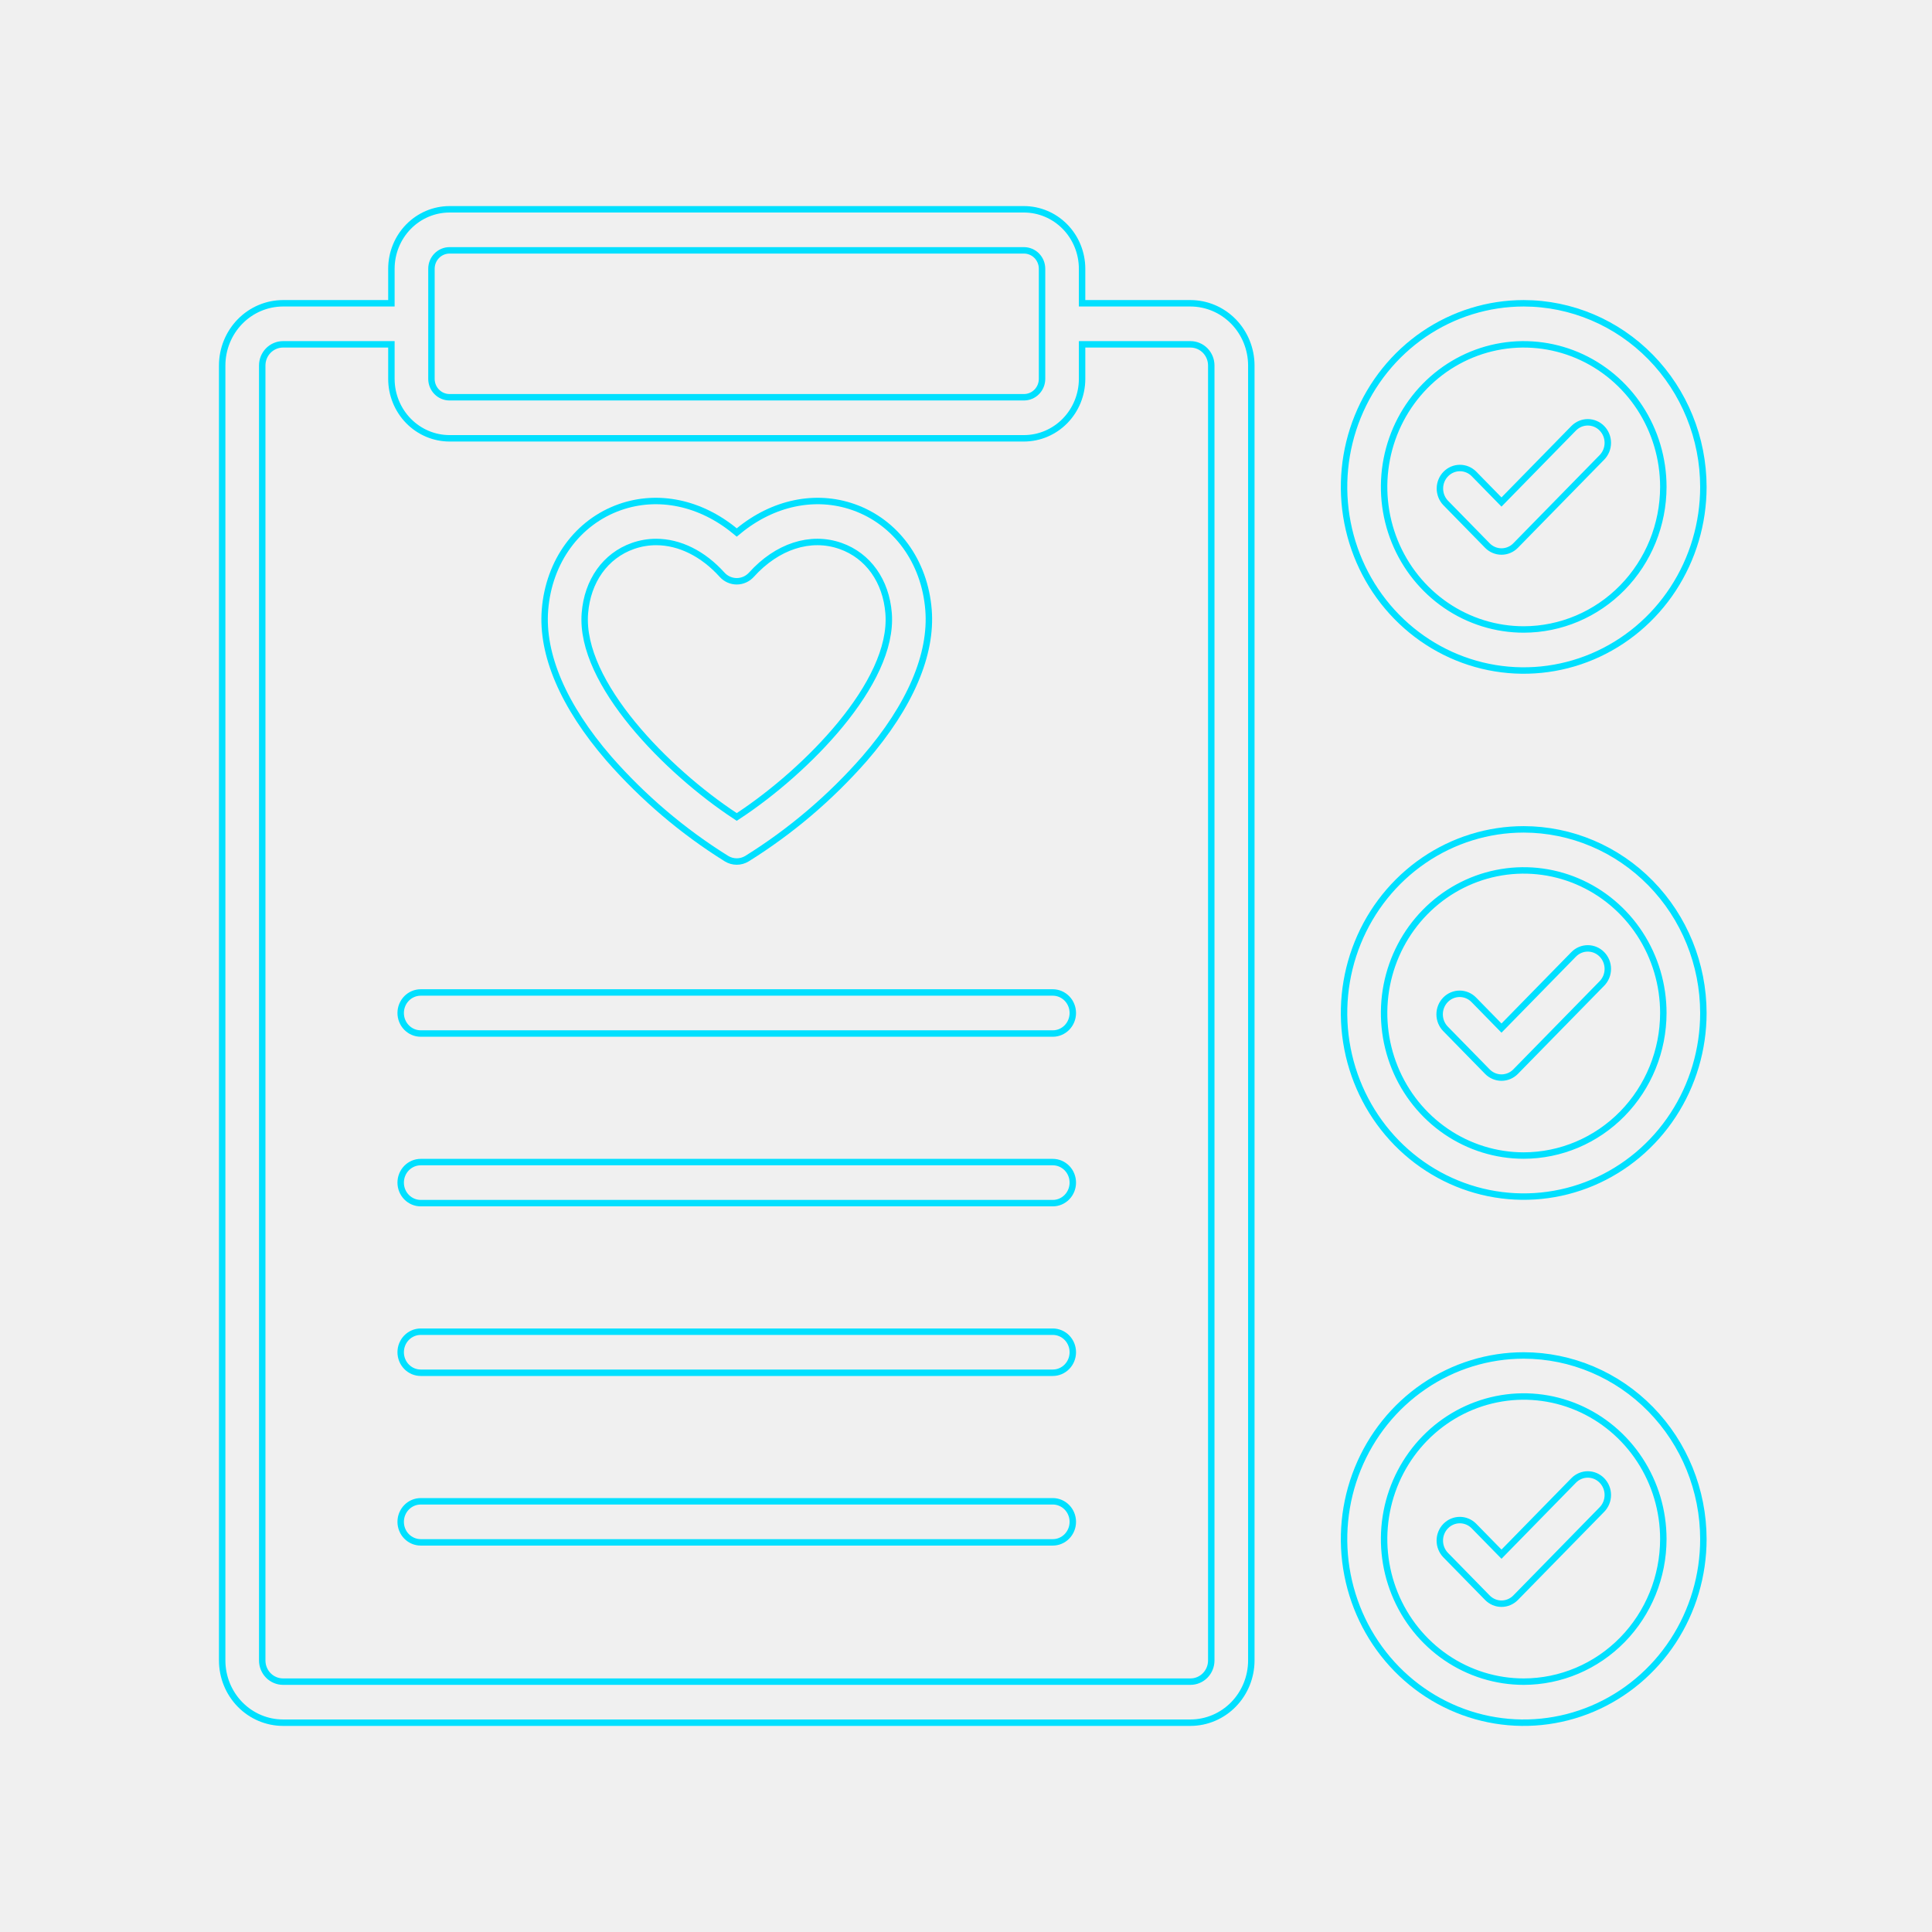
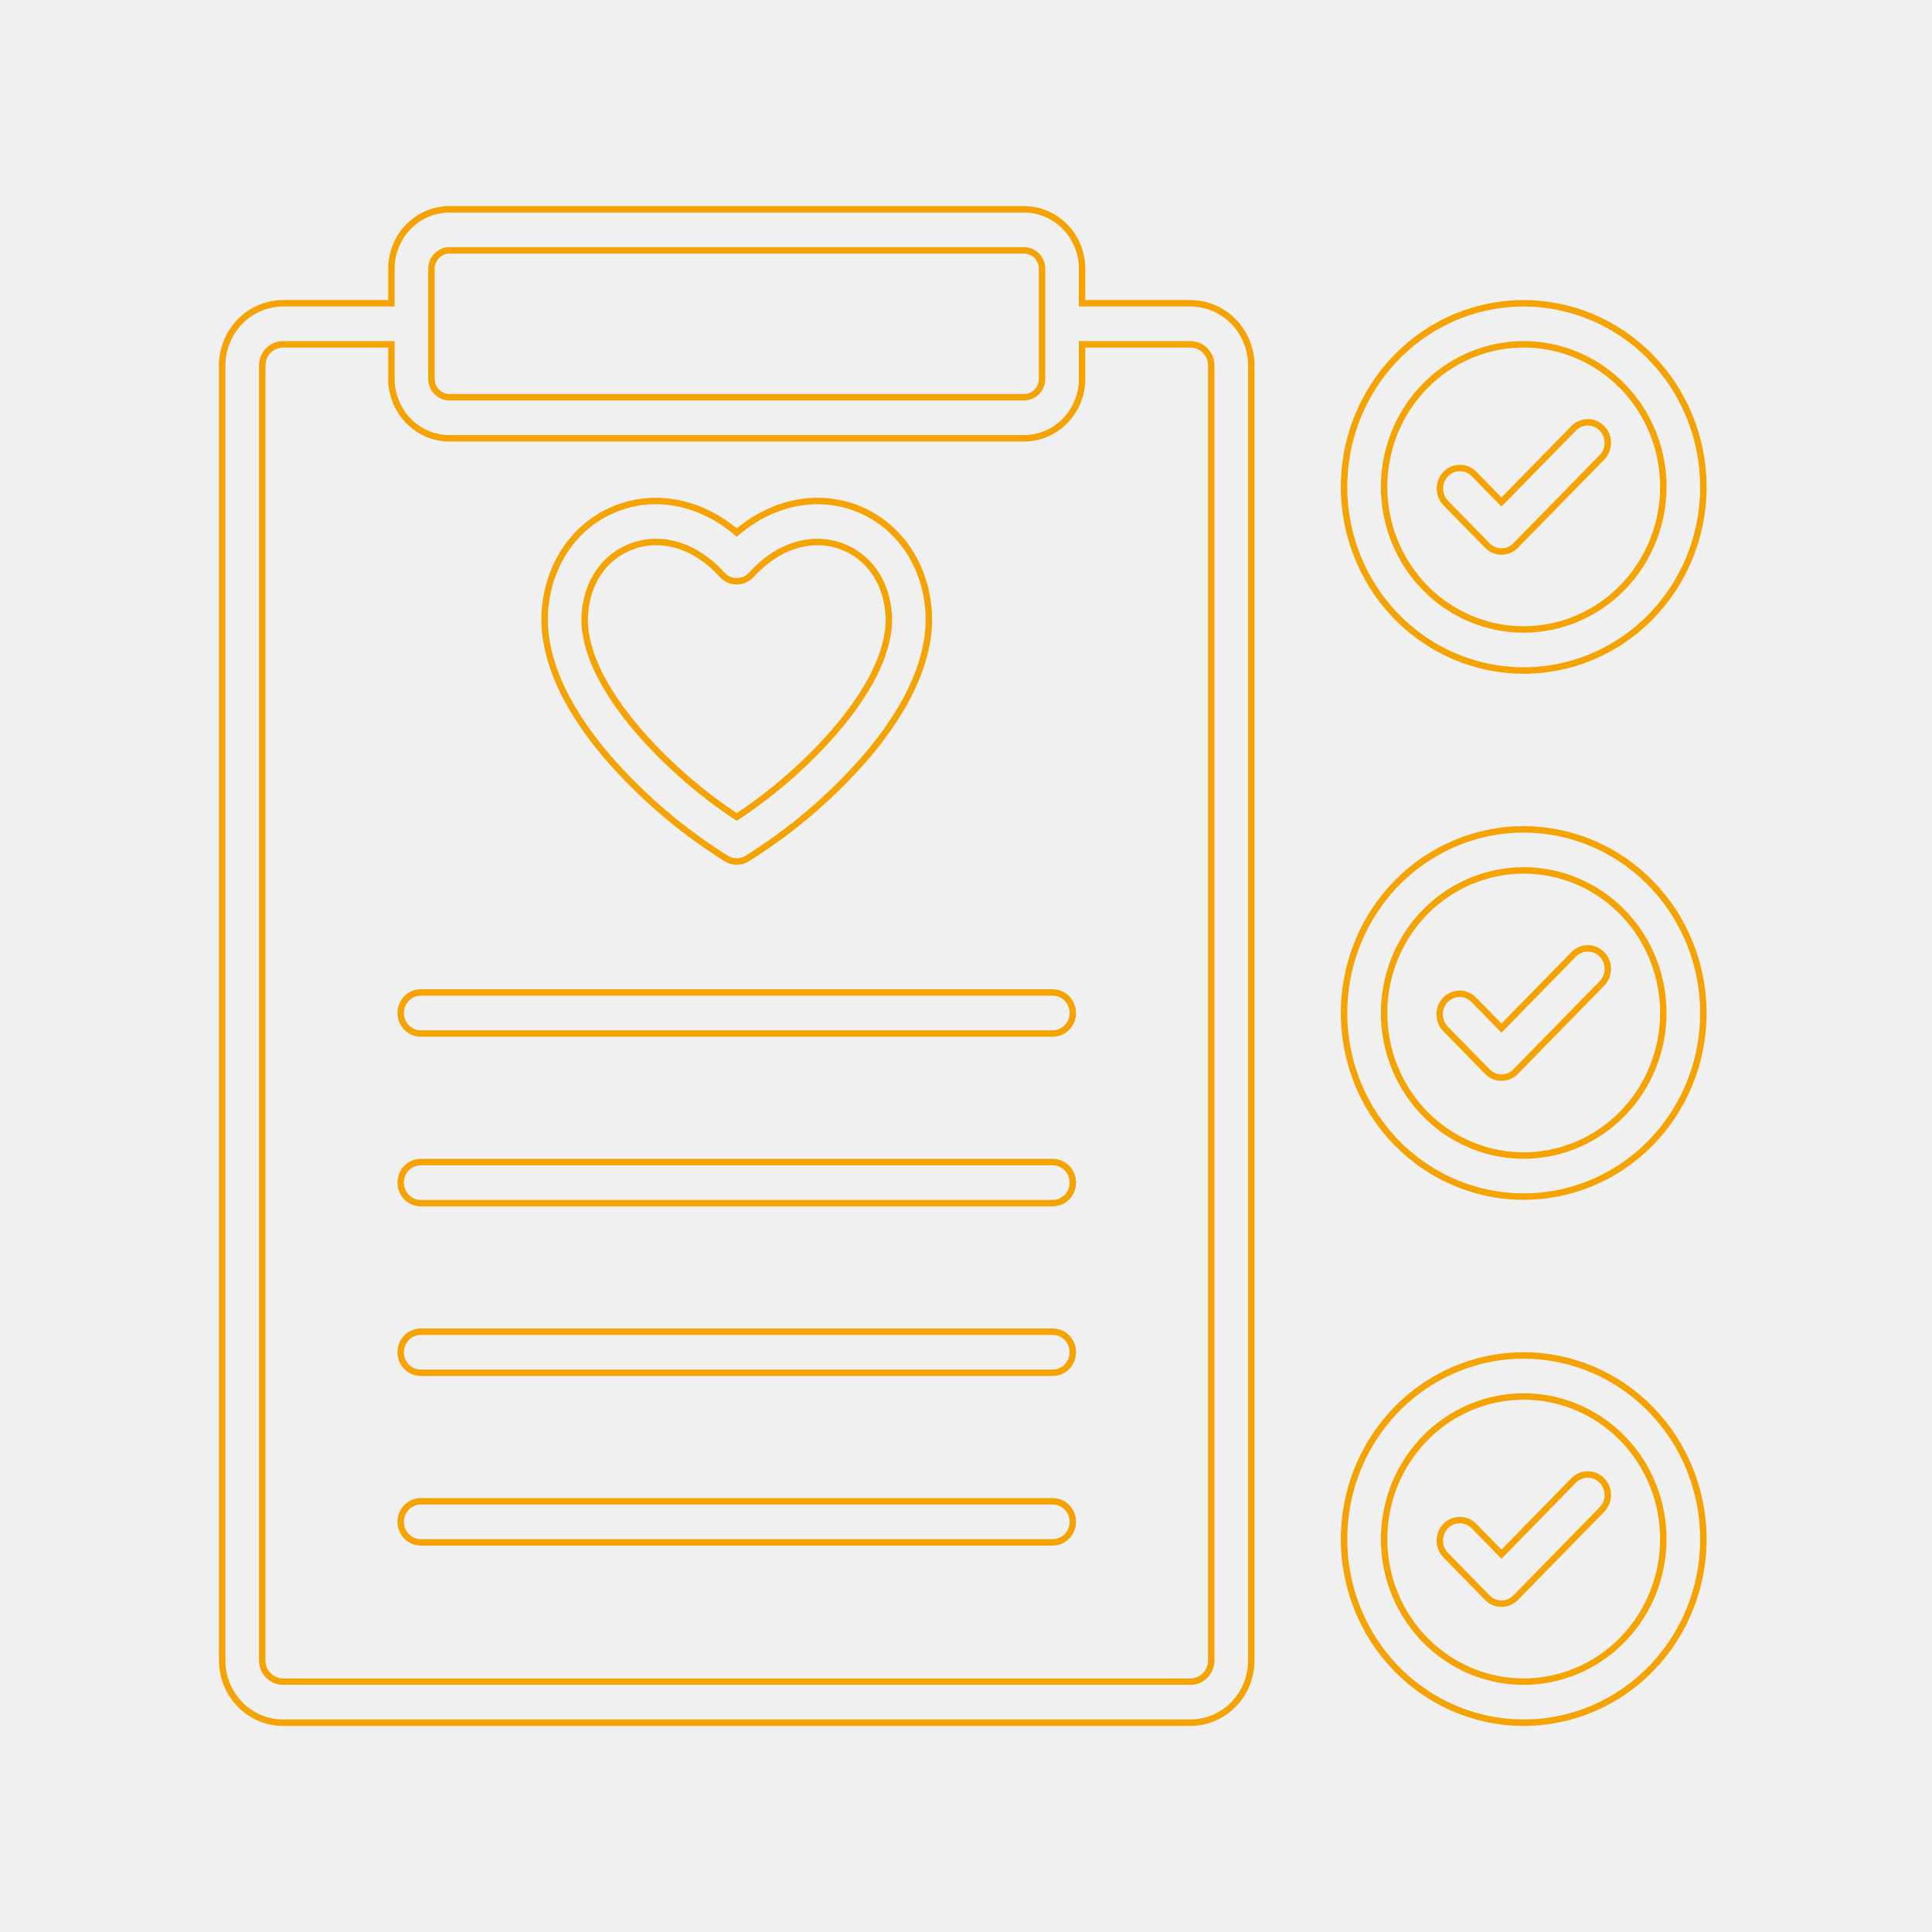
<svg xmlns="http://www.w3.org/2000/svg" width="300" height="300" viewBox="0 0 300 300" fill="none">
  <mask id="path-1-inside-1_3564_1314" fill="white">
    <path d="M43.945 267.998H184.859C187.495 267.995 190.023 266.923 191.887 265.019C193.752 263.114 194.801 260.531 194.804 257.838V56.754C194.801 54.061 193.752 51.478 191.888 49.574C190.023 47.669 187.495 46.597 184.859 46.594H168.526V41.728C168.523 39.149 167.519 36.676 165.734 34.853C163.949 33.029 161.529 32.003 159.004 32H69.8C67.275 32.003 64.855 33.029 63.069 34.853C61.284 36.676 60.28 39.149 60.277 41.728V46.594H43.944C41.308 46.597 38.78 47.669 36.916 49.574C35.052 51.478 34.003 54.061 34 56.754L34 257.838C34.003 260.531 35.052 263.114 36.916 265.019C38.78 266.923 41.308 267.995 43.945 267.998ZM67.496 41.728C67.497 41.105 67.74 40.506 68.172 40.065C68.603 39.624 69.189 39.376 69.8 39.375H159.004C159.615 39.376 160.2 39.624 160.632 40.065C161.064 40.506 161.307 41.104 161.308 41.728V58.835C161.307 59.459 161.063 60.056 160.631 60.497C160.2 60.937 159.614 61.185 159.004 61.186H69.8C69.189 61.185 68.604 60.937 68.172 60.497C67.74 60.056 67.497 59.459 67.495 58.835L67.496 41.728ZM41.219 56.754C41.219 56.016 41.507 55.308 42.018 54.786C42.529 54.264 43.222 53.97 43.945 53.969H60.277V58.835C60.281 61.414 61.285 63.886 63.071 65.709C64.856 67.532 67.276 68.558 69.8 68.561H159.004C161.528 68.558 163.948 67.532 165.733 65.709C167.519 63.886 168.523 61.414 168.527 58.835V53.969H184.859C185.582 53.97 186.275 54.264 186.786 54.786C187.297 55.308 187.585 56.016 187.585 56.754V257.838C187.585 258.576 187.297 259.284 186.786 259.806C186.275 260.329 185.582 260.622 184.859 260.623H43.945C43.222 260.622 42.529 260.328 42.018 259.806C41.507 259.284 41.219 258.576 41.219 257.838L41.219 56.754ZM112.568 133.767C113.124 134.102 113.757 134.278 114.402 134.278C115.047 134.278 115.68 134.102 116.236 133.767C123.079 129.504 129.274 124.238 134.622 118.138C141.766 109.876 145.244 101.757 144.678 94.659C144.063 86.938 139.478 80.66 132.712 78.277C126.602 76.124 119.846 77.575 114.402 82.039C108.957 77.575 102.201 76.124 96.091 78.277C89.323 80.66 84.74 86.938 84.125 94.659C83.559 101.757 87.037 109.876 94.182 118.138C99.53 124.238 105.724 129.504 112.568 133.767ZM91.32 95.257C91.704 90.427 94.368 86.684 98.444 85.249C99.551 84.858 100.715 84.659 101.886 84.659C105.342 84.659 108.855 86.371 111.749 89.574C112.087 89.948 112.497 90.247 112.954 90.451C113.41 90.655 113.903 90.761 114.402 90.761C114.9 90.761 115.393 90.655 115.849 90.451C116.306 90.247 116.716 89.948 117.054 89.574C120.921 85.293 125.897 83.674 130.359 85.249C134.435 86.685 137.099 90.427 137.483 95.257C138.323 105.785 124.812 119.4 114.402 126.258C103.992 119.4 90.481 105.784 91.32 95.257ZM61.717 157.299C61.717 156.321 62.098 155.383 62.775 154.691C63.451 154 64.369 153.611 65.327 153.611H163.477C164.434 153.611 165.352 154 166.029 154.691C166.706 155.383 167.086 156.321 167.086 157.299C167.086 158.277 166.706 159.215 166.029 159.906C165.352 160.598 164.434 160.986 163.477 160.986H65.327C64.853 160.986 64.383 160.891 63.945 160.705C63.507 160.52 63.109 160.248 62.774 159.905C62.438 159.563 62.173 159.156 61.991 158.708C61.81 158.261 61.717 157.783 61.717 157.299ZM61.717 183.636C61.717 182.658 62.098 181.72 62.775 181.028C63.451 180.337 64.369 179.948 65.327 179.948H163.477C164.434 179.948 165.352 180.337 166.029 181.028C166.706 181.72 167.086 182.658 167.086 183.636C167.086 184.614 166.706 185.552 166.029 186.243C165.352 186.935 164.434 187.323 163.477 187.323H65.327C64.853 187.323 64.383 187.228 63.945 187.042C63.507 186.857 63.109 186.585 62.774 186.243C62.438 185.9 62.173 185.493 61.991 185.045C61.81 184.598 61.717 184.12 61.717 183.636ZM61.717 209.973C61.717 208.995 62.098 208.057 62.775 207.365C63.451 206.674 64.369 206.285 65.327 206.285H163.477C164.434 206.285 165.352 206.674 166.029 207.365C166.706 208.057 167.086 208.995 167.086 209.973C167.086 210.951 166.706 211.889 166.029 212.58C165.352 213.272 164.434 213.66 163.477 213.66H65.327C64.853 213.66 64.383 213.565 63.945 213.379C63.507 213.194 63.109 212.922 62.774 212.579C62.438 212.237 62.173 211.83 61.991 211.382C61.81 210.935 61.717 210.457 61.717 209.973ZM61.717 236.31C61.717 235.332 62.098 234.394 62.775 233.703C63.451 233.011 64.369 232.622 65.327 232.622H163.477C164.434 232.622 165.352 233.011 166.029 233.703C166.706 234.394 167.086 235.332 167.086 236.31C167.086 237.288 166.706 238.226 166.029 238.917C165.352 239.609 164.434 239.997 163.477 239.997H65.327C64.853 239.997 64.383 239.902 63.945 239.716C63.507 239.531 63.109 239.259 62.774 238.917C62.438 238.574 62.173 238.167 61.991 237.719C61.81 237.272 61.717 236.794 61.717 236.31ZM236.602 209.975C230.986 209.975 225.495 211.676 220.825 214.864C216.155 218.052 212.515 222.584 210.365 227.885C208.216 233.187 207.654 239.02 208.75 244.648C209.845 250.276 212.55 255.446 216.522 259.503C220.494 263.561 225.554 266.324 231.063 267.443C236.572 268.562 242.282 267.987 247.471 265.791C252.66 263.595 257.095 259.876 260.215 255.104C263.335 250.333 265 244.723 265 238.985C264.991 231.293 261.997 223.919 256.673 218.48C251.349 213.041 244.131 209.984 236.602 209.975ZM236.602 260.625C232.414 260.625 228.319 259.356 224.836 256.979C221.353 254.601 218.638 251.222 217.035 247.269C215.432 243.315 215.012 238.965 215.829 234.767C216.646 230.57 218.663 226.715 221.625 223.688C224.587 220.662 228.36 218.601 232.468 217.766C236.577 216.931 240.835 217.359 244.705 218.996C248.575 220.634 251.883 223.407 254.211 226.965C256.538 230.523 257.781 234.706 257.781 238.985C257.774 244.722 255.541 250.221 251.571 254.277C247.6 258.334 242.217 260.618 236.602 260.625ZM249.103 229.535C249.438 229.878 249.704 230.284 249.885 230.731C250.067 231.179 250.16 231.658 250.16 232.143C250.16 232.627 250.067 233.106 249.885 233.554C249.704 234.001 249.438 234.408 249.103 234.75L235.703 248.44C235.026 249.131 234.108 249.52 233.151 249.52C232.194 249.52 231.276 249.131 230.599 248.44L224.102 241.802C223.438 241.108 223.068 240.175 223.073 239.204C223.078 238.233 223.458 237.303 224.13 236.617C224.802 235.93 225.712 235.542 226.662 235.537C227.612 235.531 228.526 235.909 229.206 236.587L233.151 240.617L243.998 229.533C244.333 229.19 244.731 228.919 245.169 228.733C245.607 228.548 246.076 228.452 246.55 228.452C247.025 228.452 247.494 228.548 247.932 228.733C248.37 228.919 248.768 229.193 249.103 229.535ZM236.602 46.594C230.986 46.594 225.495 48.295 220.825 51.483C216.155 54.672 212.515 59.203 210.365 64.504C208.216 69.806 207.654 75.639 208.75 81.267C209.845 86.895 212.55 92.065 216.522 96.122C220.494 100.18 225.554 102.943 231.063 104.062C236.572 105.181 242.282 104.606 247.471 102.41C252.66 100.214 257.095 96.495 260.215 91.723C263.335 86.952 265 81.343 265 75.604C264.991 67.913 261.996 60.539 256.672 55.101C251.349 49.662 244.131 46.603 236.602 46.594ZM236.602 97.244C232.414 97.244 228.319 95.975 224.836 93.598C221.353 91.221 218.638 87.841 217.035 83.888C215.432 79.934 215.012 75.584 215.829 71.386C216.646 67.189 218.663 63.334 221.625 60.307C224.587 57.281 228.36 55.22 232.468 54.385C236.577 53.55 240.835 53.978 244.705 55.615C248.575 57.253 251.883 60.026 254.211 63.584C256.538 67.142 257.781 71.325 257.781 75.604C257.775 81.341 255.542 86.841 251.571 90.898C247.601 94.955 242.218 97.237 236.602 97.244ZM249.103 66.155C249.438 66.498 249.704 66.904 249.885 67.352C250.067 67.799 250.16 68.278 250.16 68.763C250.16 69.247 250.067 69.726 249.885 70.174C249.704 70.621 249.438 71.028 249.103 71.37L235.703 85.06C235.026 85.751 234.108 86.139 233.151 86.139C232.194 86.139 231.276 85.751 230.6 85.06L224.103 78.422C223.445 77.727 223.081 76.796 223.089 75.829C223.097 74.862 223.477 73.937 224.146 73.253C224.815 72.569 225.72 72.181 226.666 72.173C227.613 72.164 228.525 72.536 229.205 73.207L233.15 77.238L243.998 66.155C244.334 65.813 244.731 65.541 245.169 65.356C245.607 65.17 246.077 65.075 246.551 65.075C247.025 65.075 247.494 65.17 247.932 65.356C248.37 65.541 248.768 65.813 249.103 66.155ZM236.602 128.283C230.986 128.283 225.495 129.985 220.825 133.173C216.155 136.361 212.515 140.892 210.366 146.193C208.216 151.494 207.654 157.328 208.749 162.956C209.845 168.584 212.55 173.753 216.521 177.811C220.493 181.868 225.553 184.631 231.062 185.751C236.57 186.87 242.28 186.296 247.469 184.1C252.658 181.904 257.094 178.186 260.214 173.414C263.334 168.643 265 163.034 265 157.296C264.991 149.604 261.997 142.23 256.673 136.791C251.349 131.352 244.131 128.292 236.602 128.283ZM236.602 178.933C232.413 178.933 228.319 177.664 224.836 175.287C221.353 172.909 218.638 169.53 217.035 165.576C215.432 161.622 215.012 157.272 215.829 153.074C216.647 148.877 218.664 145.021 221.626 141.995C224.588 138.969 228.362 136.908 232.47 136.074C236.579 135.239 240.837 135.667 244.707 137.305C248.577 138.943 251.885 141.716 254.212 145.275C256.539 148.833 257.781 153.016 257.781 157.296C257.774 163.032 255.541 168.532 251.57 172.588C247.6 176.644 242.217 178.926 236.602 178.933ZM249.103 147.844C249.438 148.186 249.704 148.592 249.886 149.04C250.067 149.487 250.16 149.967 250.16 150.451C250.16 150.936 250.067 151.415 249.886 151.863C249.704 152.31 249.438 152.717 249.103 153.059L235.703 166.749C235.368 167.091 234.97 167.363 234.532 167.548C234.094 167.733 233.625 167.829 233.151 167.829C232.677 167.829 232.208 167.733 231.77 167.548C231.332 167.363 230.934 167.091 230.599 166.749L224.102 160.111C223.767 159.769 223.501 159.362 223.319 158.915C223.138 158.468 223.045 157.988 223.045 157.504C223.045 157.02 223.138 156.54 223.319 156.093C223.501 155.645 223.767 155.239 224.102 154.896C224.437 154.554 224.835 154.282 225.273 154.097C225.711 153.912 226.18 153.816 226.654 153.816C227.128 153.816 227.597 153.912 228.035 154.097C228.473 154.282 228.871 154.554 229.206 154.896L233.151 158.927L243.998 147.844C244.676 147.153 245.594 146.765 246.551 146.765C247.508 146.765 248.426 147.153 249.103 147.844Z" />
  </mask>
-   <path d="M43.945 267.998H184.859C187.495 267.995 190.023 266.923 191.887 265.019C193.752 263.114 194.801 260.531 194.804 257.838V56.754C194.801 54.061 193.752 51.478 191.888 49.574C190.023 47.669 187.495 46.597 184.859 46.594H168.526V41.728C168.523 39.149 167.519 36.676 165.734 34.853C163.949 33.029 161.529 32.003 159.004 32H69.8C67.275 32.003 64.855 33.029 63.069 34.853C61.284 36.676 60.28 39.149 60.277 41.728V46.594H43.944C41.308 46.597 38.78 47.669 36.916 49.574C35.052 51.478 34.003 54.061 34 56.754L34 257.838C34.003 260.531 35.052 263.114 36.916 265.019C38.78 266.923 41.308 267.995 43.945 267.998ZM67.496 41.728C67.497 41.105 67.74 40.506 68.172 40.065C68.603 39.624 69.189 39.376 69.8 39.375H159.004C159.615 39.376 160.2 39.624 160.632 40.065C161.064 40.506 161.307 41.104 161.308 41.728V58.835C161.307 59.459 161.063 60.056 160.631 60.497C160.2 60.937 159.614 61.185 159.004 61.186H69.8C69.189 61.185 68.604 60.937 68.172 60.497C67.74 60.056 67.497 59.459 67.495 58.835L67.496 41.728ZM41.219 56.754C41.219 56.016 41.507 55.308 42.018 54.786C42.529 54.264 43.222 53.97 43.945 53.969H60.277V58.835C60.281 61.414 61.285 63.886 63.071 65.709C64.856 67.532 67.276 68.558 69.8 68.561H159.004C161.528 68.558 163.948 67.532 165.733 65.709C167.519 63.886 168.523 61.414 168.527 58.835V53.969H184.859C185.582 53.97 186.275 54.264 186.786 54.786C187.297 55.308 187.585 56.016 187.585 56.754V257.838C187.585 258.576 187.297 259.284 186.786 259.806C186.275 260.329 185.582 260.622 184.859 260.623H43.945C43.222 260.622 42.529 260.328 42.018 259.806C41.507 259.284 41.219 258.576 41.219 257.838L41.219 56.754ZM112.568 133.767C113.124 134.102 113.757 134.278 114.402 134.278C115.047 134.278 115.68 134.102 116.236 133.767C123.079 129.504 129.274 124.238 134.622 118.138C141.766 109.876 145.244 101.757 144.678 94.659C144.063 86.938 139.478 80.66 132.712 78.277C126.602 76.124 119.846 77.575 114.402 82.039C108.957 77.575 102.201 76.124 96.091 78.277C89.323 80.66 84.74 86.938 84.125 94.659C83.559 101.757 87.037 109.876 94.182 118.138C99.53 124.238 105.724 129.504 112.568 133.767ZM91.32 95.257C91.704 90.427 94.368 86.684 98.444 85.249C99.551 84.858 100.715 84.659 101.886 84.659C105.342 84.659 108.855 86.371 111.749 89.574C112.087 89.948 112.497 90.247 112.954 90.451C113.41 90.655 113.903 90.761 114.402 90.761C114.9 90.761 115.393 90.655 115.849 90.451C116.306 90.247 116.716 89.948 117.054 89.574C120.921 85.293 125.897 83.674 130.359 85.249C134.435 86.685 137.099 90.427 137.483 95.257C138.323 105.785 124.812 119.4 114.402 126.258C103.992 119.4 90.481 105.784 91.32 95.257ZM61.717 157.299C61.717 156.321 62.098 155.383 62.775 154.691C63.451 154 64.369 153.611 65.327 153.611H163.477C164.434 153.611 165.352 154 166.029 154.691C166.706 155.383 167.086 156.321 167.086 157.299C167.086 158.277 166.706 159.215 166.029 159.906C165.352 160.598 164.434 160.986 163.477 160.986H65.327C64.853 160.986 64.383 160.891 63.945 160.705C63.507 160.52 63.109 160.248 62.774 159.905C62.438 159.563 62.173 159.156 61.991 158.708C61.81 158.261 61.717 157.783 61.717 157.299ZM61.717 183.636C61.717 182.658 62.098 181.72 62.775 181.028C63.451 180.337 64.369 179.948 65.327 179.948H163.477C164.434 179.948 165.352 180.337 166.029 181.028C166.706 181.72 167.086 182.658 167.086 183.636C167.086 184.614 166.706 185.552 166.029 186.243C165.352 186.935 164.434 187.323 163.477 187.323H65.327C64.853 187.323 64.383 187.228 63.945 187.042C63.507 186.857 63.109 186.585 62.774 186.243C62.438 185.9 62.173 185.493 61.991 185.045C61.81 184.598 61.717 184.12 61.717 183.636ZM61.717 209.973C61.717 208.995 62.098 208.057 62.775 207.365C63.451 206.674 64.369 206.285 65.327 206.285H163.477C164.434 206.285 165.352 206.674 166.029 207.365C166.706 208.057 167.086 208.995 167.086 209.973C167.086 210.951 166.706 211.889 166.029 212.58C165.352 213.272 164.434 213.66 163.477 213.66H65.327C64.853 213.66 64.383 213.565 63.945 213.379C63.507 213.194 63.109 212.922 62.774 212.579C62.438 212.237 62.173 211.83 61.991 211.382C61.81 210.935 61.717 210.457 61.717 209.973ZM61.717 236.31C61.717 235.332 62.098 234.394 62.775 233.703C63.451 233.011 64.369 232.622 65.327 232.622H163.477C164.434 232.622 165.352 233.011 166.029 233.703C166.706 234.394 167.086 235.332 167.086 236.31C167.086 237.288 166.706 238.226 166.029 238.917C165.352 239.609 164.434 239.997 163.477 239.997H65.327C64.853 239.997 64.383 239.902 63.945 239.716C63.507 239.531 63.109 239.259 62.774 238.917C62.438 238.574 62.173 238.167 61.991 237.719C61.81 237.272 61.717 236.794 61.717 236.31ZM236.602 209.975C230.986 209.975 225.495 211.676 220.825 214.864C216.155 218.052 212.515 222.584 210.365 227.885C208.216 233.187 207.654 239.02 208.75 244.648C209.845 250.276 212.55 255.446 216.522 259.503C220.494 263.561 225.554 266.324 231.063 267.443C236.572 268.562 242.282 267.987 247.471 265.791C252.66 263.595 257.095 259.876 260.215 255.104C263.335 250.333 265 244.723 265 238.985C264.991 231.293 261.997 223.919 256.673 218.48C251.349 213.041 244.131 209.984 236.602 209.975ZM236.602 260.625C232.414 260.625 228.319 259.356 224.836 256.979C221.353 254.601 218.638 251.222 217.035 247.269C215.432 243.315 215.012 238.965 215.829 234.767C216.646 230.57 218.663 226.715 221.625 223.688C224.587 220.662 228.36 218.601 232.468 217.766C236.577 216.931 240.835 217.359 244.705 218.996C248.575 220.634 251.883 223.407 254.211 226.965C256.538 230.523 257.781 234.706 257.781 238.985C257.774 244.722 255.541 250.221 251.571 254.277C247.6 258.334 242.217 260.618 236.602 260.625ZM249.103 229.535C249.438 229.878 249.704 230.284 249.885 230.731C250.067 231.179 250.16 231.658 250.16 232.143C250.16 232.627 250.067 233.106 249.885 233.554C249.704 234.001 249.438 234.408 249.103 234.75L235.703 248.44C235.026 249.131 234.108 249.52 233.151 249.52C232.194 249.52 231.276 249.131 230.599 248.44L224.102 241.802C223.438 241.108 223.068 240.175 223.073 239.204C223.078 238.233 223.458 237.303 224.13 236.617C224.802 235.93 225.712 235.542 226.662 235.537C227.612 235.531 228.526 235.909 229.206 236.587L233.151 240.617L243.998 229.533C244.333 229.19 244.731 228.919 245.169 228.733C245.607 228.548 246.076 228.452 246.55 228.452C247.025 228.452 247.494 228.548 247.932 228.733C248.37 228.919 248.768 229.193 249.103 229.535ZM236.602 46.594C230.986 46.594 225.495 48.295 220.825 51.483C216.155 54.672 212.515 59.203 210.365 64.504C208.216 69.806 207.654 75.639 208.75 81.267C209.845 86.895 212.55 92.065 216.522 96.122C220.494 100.18 225.554 102.943 231.063 104.062C236.572 105.181 242.282 104.606 247.471 102.41C252.66 100.214 257.095 96.495 260.215 91.723C263.335 86.952 265 81.343 265 75.604C264.991 67.913 261.996 60.539 256.672 55.101C251.349 49.662 244.131 46.603 236.602 46.594ZM236.602 97.244C232.414 97.244 228.319 95.975 224.836 93.598C221.353 91.221 218.638 87.841 217.035 83.888C215.432 79.934 215.012 75.584 215.829 71.386C216.646 67.189 218.663 63.334 221.625 60.307C224.587 57.281 228.36 55.22 232.468 54.385C236.577 53.55 240.835 53.978 244.705 55.615C248.575 57.253 251.883 60.026 254.211 63.584C256.538 67.142 257.781 71.325 257.781 75.604C257.775 81.341 255.542 86.841 251.571 90.898C247.601 94.955 242.218 97.237 236.602 97.244ZM249.103 66.155C249.438 66.498 249.704 66.904 249.885 67.352C250.067 67.799 250.16 68.278 250.16 68.763C250.16 69.247 250.067 69.726 249.885 70.174C249.704 70.621 249.438 71.028 249.103 71.37L235.703 85.06C235.026 85.751 234.108 86.139 233.151 86.139C232.194 86.139 231.276 85.751 230.6 85.06L224.103 78.422C223.445 77.727 223.081 76.796 223.089 75.829C223.097 74.862 223.477 73.937 224.146 73.253C224.815 72.569 225.72 72.181 226.666 72.173C227.613 72.164 228.525 72.536 229.205 73.207L233.15 77.238L243.998 66.155C244.334 65.813 244.731 65.541 245.169 65.356C245.607 65.17 246.077 65.075 246.551 65.075C247.025 65.075 247.494 65.17 247.932 65.356C248.37 65.541 248.768 65.813 249.103 66.155ZM236.602 128.283C230.986 128.283 225.495 129.985 220.825 133.173C216.155 136.361 212.515 140.892 210.366 146.193C208.216 151.494 207.654 157.328 208.749 162.956C209.845 168.584 212.55 173.753 216.521 177.811C220.493 181.868 225.553 184.631 231.062 185.751C236.57 186.87 242.28 186.296 247.469 184.1C252.658 181.904 257.094 178.186 260.214 173.414C263.334 168.643 265 163.034 265 157.296C264.991 149.604 261.997 142.23 256.673 136.791C251.349 131.352 244.131 128.292 236.602 128.283ZM236.602 178.933C232.413 178.933 228.319 177.664 224.836 175.287C221.353 172.909 218.638 169.53 217.035 165.576C215.432 161.622 215.012 157.272 215.829 153.074C216.647 148.877 218.664 145.021 221.626 141.995C224.588 138.969 228.362 136.908 232.47 136.074C236.579 135.239 240.837 135.667 244.707 137.305C248.577 138.943 251.885 141.716 254.212 145.275C256.539 148.833 257.781 153.016 257.781 157.296C257.774 163.032 255.541 168.532 251.57 172.588C247.6 176.644 242.217 178.926 236.602 178.933ZM249.103 147.844C249.438 148.186 249.704 148.592 249.886 149.04C250.067 149.487 250.16 149.967 250.16 150.451C250.16 150.936 250.067 151.415 249.886 151.863C249.704 152.31 249.438 152.717 249.103 153.059L235.703 166.749C235.368 167.091 234.97 167.363 234.532 167.548C234.094 167.733 233.625 167.829 233.151 167.829C232.677 167.829 232.208 167.733 231.77 167.548C231.332 167.363 230.934 167.091 230.599 166.749L224.102 160.111C223.767 159.769 223.501 159.362 223.319 158.915C223.138 158.468 223.045 157.988 223.045 157.504C223.045 157.02 223.138 156.54 223.319 156.093C223.501 155.645 223.767 155.239 224.102 154.896C224.437 154.554 224.835 154.282 225.273 154.097C225.711 153.912 226.18 153.816 226.654 153.816C227.128 153.816 227.597 153.912 228.035 154.097C228.473 154.282 228.871 154.554 229.206 154.896L233.151 158.927L243.998 147.844C244.676 147.153 245.594 146.765 246.551 146.765C247.508 146.765 248.426 147.153 249.103 147.844Z" stroke="#00E0FF" stroke-width="2" mask="url(#path-1-inside-1_3564_1314)" />
+   <path d="M43.945 267.998H184.859C187.495 267.995 190.023 266.923 191.887 265.019C193.752 263.114 194.801 260.531 194.804 257.838V56.754C194.801 54.061 193.752 51.478 191.888 49.574C190.023 47.669 187.495 46.597 184.859 46.594H168.526V41.728C168.523 39.149 167.519 36.676 165.734 34.853C163.949 33.029 161.529 32.003 159.004 32H69.8C67.275 32.003 64.855 33.029 63.069 34.853C61.284 36.676 60.28 39.149 60.277 41.728V46.594H43.944C41.308 46.597 38.78 47.669 36.916 49.574C35.052 51.478 34.003 54.061 34 56.754L34 257.838C34.003 260.531 35.052 263.114 36.916 265.019C38.78 266.923 41.308 267.995 43.945 267.998ZM67.496 41.728C67.497 41.105 67.74 40.506 68.172 40.065C68.603 39.624 69.189 39.376 69.8 39.375H159.004C159.615 39.376 160.2 39.624 160.632 40.065C161.064 40.506 161.307 41.104 161.308 41.728V58.835C161.307 59.459 161.063 60.056 160.631 60.497C160.2 60.937 159.614 61.185 159.004 61.186H69.8C69.189 61.185 68.604 60.937 68.172 60.497C67.74 60.056 67.497 59.459 67.495 58.835L67.496 41.728ZM41.219 56.754C41.219 56.016 41.507 55.308 42.018 54.786C42.529 54.264 43.222 53.97 43.945 53.969H60.277V58.835C60.281 61.414 61.285 63.886 63.071 65.709C64.856 67.532 67.276 68.558 69.8 68.561H159.004C161.528 68.558 163.948 67.532 165.733 65.709C167.519 63.886 168.523 61.414 168.527 58.835V53.969H184.859C185.582 53.97 186.275 54.264 186.786 54.786C187.297 55.308 187.585 56.016 187.585 56.754V257.838C187.585 258.576 187.297 259.284 186.786 259.806C186.275 260.329 185.582 260.622 184.859 260.623H43.945C43.222 260.622 42.529 260.328 42.018 259.806C41.507 259.284 41.219 258.576 41.219 257.838L41.219 56.754ZM112.568 133.767C113.124 134.102 113.757 134.278 114.402 134.278C115.047 134.278 115.68 134.102 116.236 133.767C123.079 129.504 129.274 124.238 134.622 118.138C141.766 109.876 145.244 101.757 144.678 94.659C144.063 86.938 139.478 80.66 132.712 78.277C126.602 76.124 119.846 77.575 114.402 82.039C108.957 77.575 102.201 76.124 96.091 78.277C89.323 80.66 84.74 86.938 84.125 94.659C83.559 101.757 87.037 109.876 94.182 118.138C99.53 124.238 105.724 129.504 112.568 133.767ZM91.32 95.257C91.704 90.427 94.368 86.684 98.444 85.249C99.551 84.858 100.715 84.659 101.886 84.659C105.342 84.659 108.855 86.371 111.749 89.574C112.087 89.948 112.497 90.247 112.954 90.451C113.41 90.655 113.903 90.761 114.402 90.761C114.9 90.761 115.393 90.655 115.849 90.451C116.306 90.247 116.716 89.948 117.054 89.574C120.921 85.293 125.897 83.674 130.359 85.249C134.435 86.685 137.099 90.427 137.483 95.257C138.323 105.785 124.812 119.4 114.402 126.258C103.992 119.4 90.481 105.784 91.32 95.257ZM61.717 157.299C61.717 156.321 62.098 155.383 62.775 154.691C63.451 154 64.369 153.611 65.327 153.611H163.477C164.434 153.611 165.352 154 166.029 154.691C166.706 155.383 167.086 156.321 167.086 157.299C167.086 158.277 166.706 159.215 166.029 159.906C165.352 160.598 164.434 160.986 163.477 160.986H65.327C64.853 160.986 64.383 160.891 63.945 160.705C63.507 160.52 63.109 160.248 62.774 159.905C62.438 159.563 62.173 159.156 61.991 158.708C61.81 158.261 61.717 157.783 61.717 157.299ZM61.717 183.636C61.717 182.658 62.098 181.72 62.775 181.028C63.451 180.337 64.369 179.948 65.327 179.948H163.477C164.434 179.948 165.352 180.337 166.029 181.028C166.706 181.72 167.086 182.658 167.086 183.636C167.086 184.614 166.706 185.552 166.029 186.243C165.352 186.935 164.434 187.323 163.477 187.323H65.327C64.853 187.323 64.383 187.228 63.945 187.042C63.507 186.857 63.109 186.585 62.774 186.243C62.438 185.9 62.173 185.493 61.991 185.045C61.81 184.598 61.717 184.12 61.717 183.636ZM61.717 209.973C61.717 208.995 62.098 208.057 62.775 207.365C63.451 206.674 64.369 206.285 65.327 206.285H163.477C164.434 206.285 165.352 206.674 166.029 207.365C166.706 208.057 167.086 208.995 167.086 209.973C167.086 210.951 166.706 211.889 166.029 212.58C165.352 213.272 164.434 213.66 163.477 213.66H65.327C64.853 213.66 64.383 213.565 63.945 213.379C63.507 213.194 63.109 212.922 62.774 212.579C62.438 212.237 62.173 211.83 61.991 211.382C61.81 210.935 61.717 210.457 61.717 209.973ZM61.717 236.31C61.717 235.332 62.098 234.394 62.775 233.703C63.451 233.011 64.369 232.622 65.327 232.622H163.477C164.434 232.622 165.352 233.011 166.029 233.703C166.706 234.394 167.086 235.332 167.086 236.31C167.086 237.288 166.706 238.226 166.029 238.917C165.352 239.609 164.434 239.997 163.477 239.997H65.327C64.853 239.997 64.383 239.902 63.945 239.716C63.507 239.531 63.109 239.259 62.774 238.917C62.438 238.574 62.173 238.167 61.991 237.719C61.81 237.272 61.717 236.794 61.717 236.31ZM236.602 209.975C230.986 209.975 225.495 211.676 220.825 214.864C216.155 218.052 212.515 222.584 210.365 227.885C208.216 233.187 207.654 239.02 208.75 244.648C209.845 250.276 212.55 255.446 216.522 259.503C220.494 263.561 225.554 266.324 231.063 267.443C236.572 268.562 242.282 267.987 247.471 265.791C252.66 263.595 257.095 259.876 260.215 255.104C263.335 250.333 265 244.723 265 238.985C264.991 231.293 261.997 223.919 256.673 218.48C251.349 213.041 244.131 209.984 236.602 209.975ZM236.602 260.625C232.414 260.625 228.319 259.356 224.836 256.979C221.353 254.601 218.638 251.222 217.035 247.269C215.432 243.315 215.012 238.965 215.829 234.767C216.646 230.57 218.663 226.715 221.625 223.688C224.587 220.662 228.36 218.601 232.468 217.766C236.577 216.931 240.835 217.359 244.705 218.996C248.575 220.634 251.883 223.407 254.211 226.965C256.538 230.523 257.781 234.706 257.781 238.985C257.774 244.722 255.541 250.221 251.571 254.277C247.6 258.334 242.217 260.618 236.602 260.625ZM249.103 229.535C249.438 229.878 249.704 230.284 249.885 230.731C250.067 231.179 250.16 231.658 250.16 232.143C250.16 232.627 250.067 233.106 249.885 233.554C249.704 234.001 249.438 234.408 249.103 234.75L235.703 248.44C235.026 249.131 234.108 249.52 233.151 249.52C232.194 249.52 231.276 249.131 230.599 248.44L224.102 241.802C223.438 241.108 223.068 240.175 223.073 239.204C223.078 238.233 223.458 237.303 224.13 236.617C224.802 235.93 225.712 235.542 226.662 235.537C227.612 235.531 228.526 235.909 229.206 236.587L233.151 240.617L243.998 229.533C244.333 229.19 244.731 228.919 245.169 228.733C245.607 228.548 246.076 228.452 246.55 228.452C247.025 228.452 247.494 228.548 247.932 228.733C248.37 228.919 248.768 229.193 249.103 229.535ZM236.602 46.594C230.986 46.594 225.495 48.295 220.825 51.483C216.155 54.672 212.515 59.203 210.365 64.504C208.216 69.806 207.654 75.639 208.75 81.267C209.845 86.895 212.55 92.065 216.522 96.122C220.494 100.18 225.554 102.943 231.063 104.062C236.572 105.181 242.282 104.606 247.471 102.41C252.66 100.214 257.095 96.495 260.215 91.723C263.335 86.952 265 81.343 265 75.604C264.991 67.913 261.996 60.539 256.672 55.101C251.349 49.662 244.131 46.603 236.602 46.594ZM236.602 97.244C232.414 97.244 228.319 95.975 224.836 93.598C221.353 91.221 218.638 87.841 217.035 83.888C215.432 79.934 215.012 75.584 215.829 71.386C216.646 67.189 218.663 63.334 221.625 60.307C224.587 57.281 228.36 55.22 232.468 54.385C236.577 53.55 240.835 53.978 244.705 55.615C248.575 57.253 251.883 60.026 254.211 63.584C256.538 67.142 257.781 71.325 257.781 75.604C257.775 81.341 255.542 86.841 251.571 90.898C247.601 94.955 242.218 97.237 236.602 97.244ZM249.103 66.155C249.438 66.498 249.704 66.904 249.885 67.352C250.067 67.799 250.16 68.278 250.16 68.763C250.16 69.247 250.067 69.726 249.885 70.174C249.704 70.621 249.438 71.028 249.103 71.37L235.703 85.06C235.026 85.751 234.108 86.139 233.151 86.139C232.194 86.139 231.276 85.751 230.6 85.06L224.103 78.422C223.445 77.727 223.081 76.796 223.089 75.829C223.097 74.862 223.477 73.937 224.146 73.253C224.815 72.569 225.72 72.181 226.666 72.173C227.613 72.164 228.525 72.536 229.205 73.207L233.15 77.238L243.998 66.155C244.334 65.813 244.731 65.541 245.169 65.356C245.607 65.17 246.077 65.075 246.551 65.075C247.025 65.075 247.494 65.17 247.932 65.356C248.37 65.541 248.768 65.813 249.103 66.155ZM236.602 128.283C230.986 128.283 225.495 129.985 220.825 133.173C216.155 136.361 212.515 140.892 210.366 146.193C208.216 151.494 207.654 157.328 208.749 162.956C209.845 168.584 212.55 173.753 216.521 177.811C220.493 181.868 225.553 184.631 231.062 185.751C236.57 186.87 242.28 186.296 247.469 184.1C252.658 181.904 257.094 178.186 260.214 173.414C263.334 168.643 265 163.034 265 157.296C264.991 149.604 261.997 142.23 256.673 136.791C251.349 131.352 244.131 128.292 236.602 128.283ZM236.602 178.933C232.413 178.933 228.319 177.664 224.836 175.287C221.353 172.909 218.638 169.53 217.035 165.576C215.432 161.622 215.012 157.272 215.829 153.074C216.647 148.877 218.664 145.021 221.626 141.995C224.588 138.969 228.362 136.908 232.47 136.074C236.579 135.239 240.837 135.667 244.707 137.305C248.577 138.943 251.885 141.716 254.212 145.275C256.539 148.833 257.781 153.016 257.781 157.296C257.774 163.032 255.541 168.532 251.57 172.588C247.6 176.644 242.217 178.926 236.602 178.933ZM249.103 147.844C249.438 148.186 249.704 148.592 249.886 149.04C250.067 149.487 250.16 149.967 250.16 150.451C250.16 150.936 250.067 151.415 249.886 151.863C249.704 152.31 249.438 152.717 249.103 153.059L235.703 166.749C235.368 167.091 234.97 167.363 234.532 167.548C234.094 167.733 233.625 167.829 233.151 167.829C232.677 167.829 232.208 167.733 231.77 167.548C231.332 167.363 230.934 167.091 230.599 166.749L224.102 160.111C223.767 159.769 223.501 159.362 223.319 158.915C223.138 158.468 223.045 157.988 223.045 157.504C223.045 157.02 223.138 156.54 223.319 156.093C223.501 155.645 223.767 155.239 224.102 154.896C224.437 154.554 224.835 154.282 225.273 154.097C225.711 153.912 226.18 153.816 226.654 153.816C227.128 153.816 227.597 153.912 228.035 154.097C228.473 154.282 228.871 154.554 229.206 154.896L233.151 158.927L243.998 147.844C244.676 147.153 245.594 146.765 246.551 146.765C247.508 146.765 248.426 147.153 249.103 147.844Z" stroke="#f5a302" stroke-width="2" mask="url(#path-1-inside-1_3564_1314)" />
</svg>
